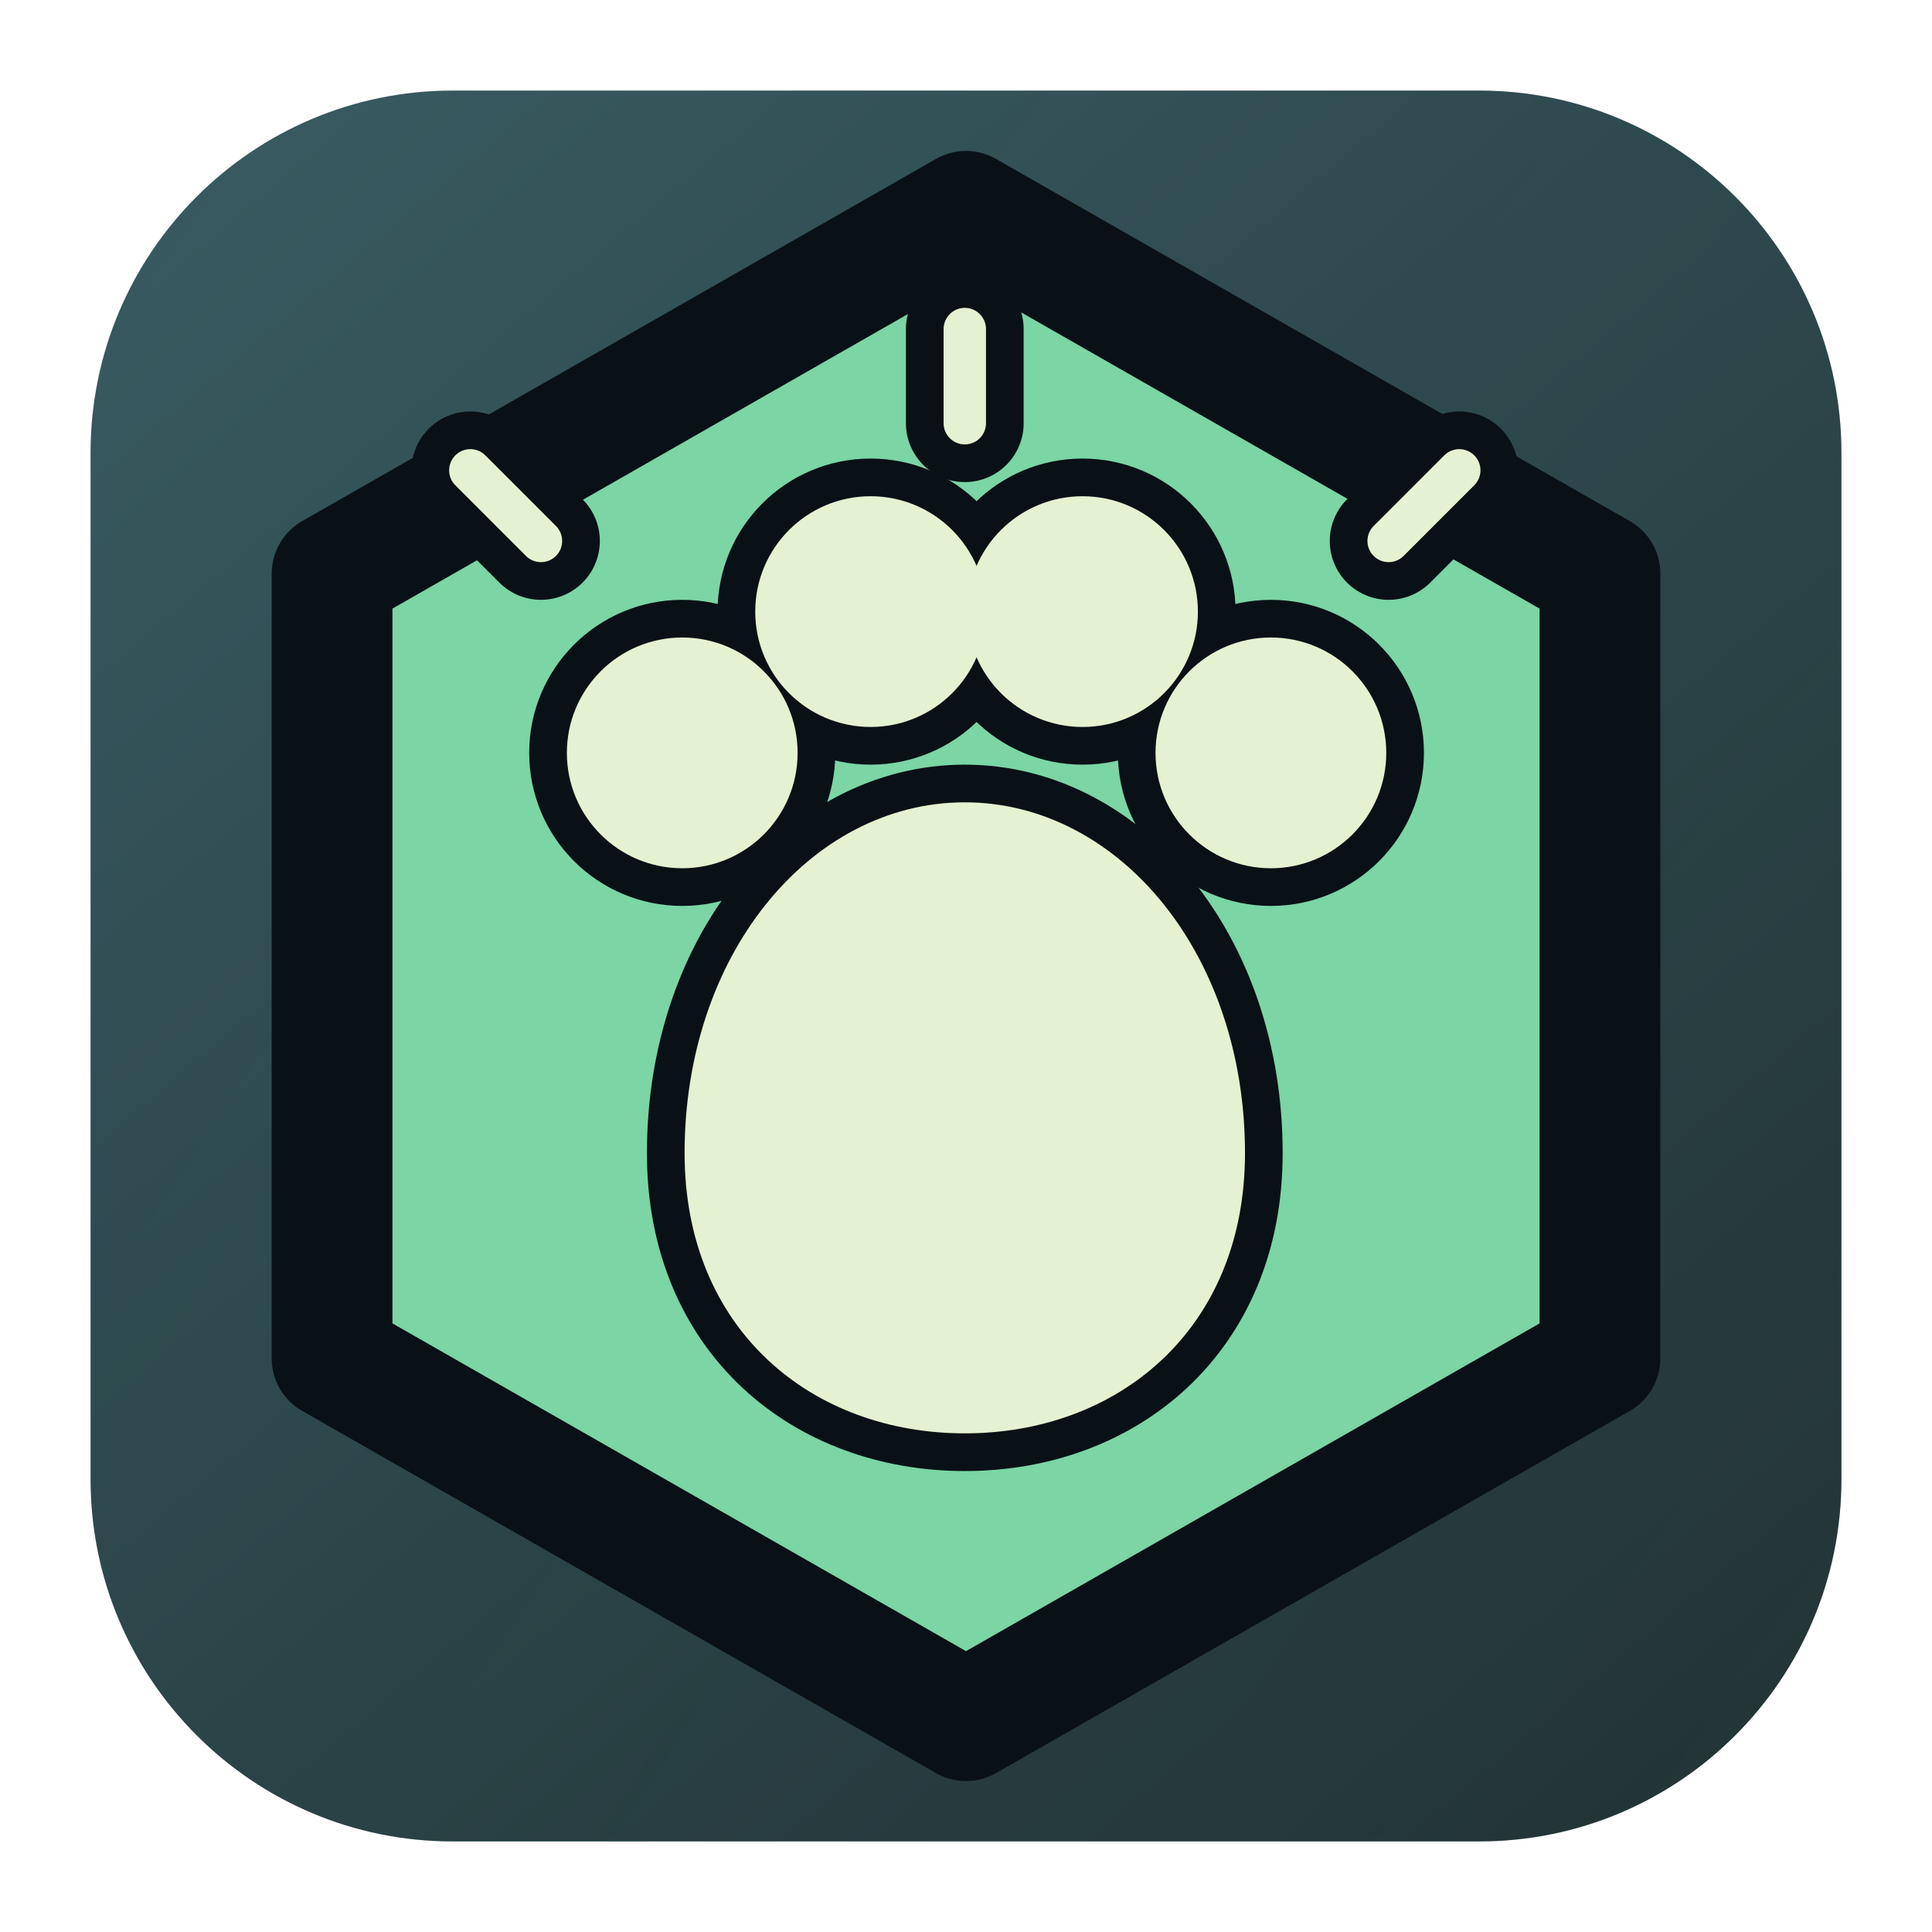
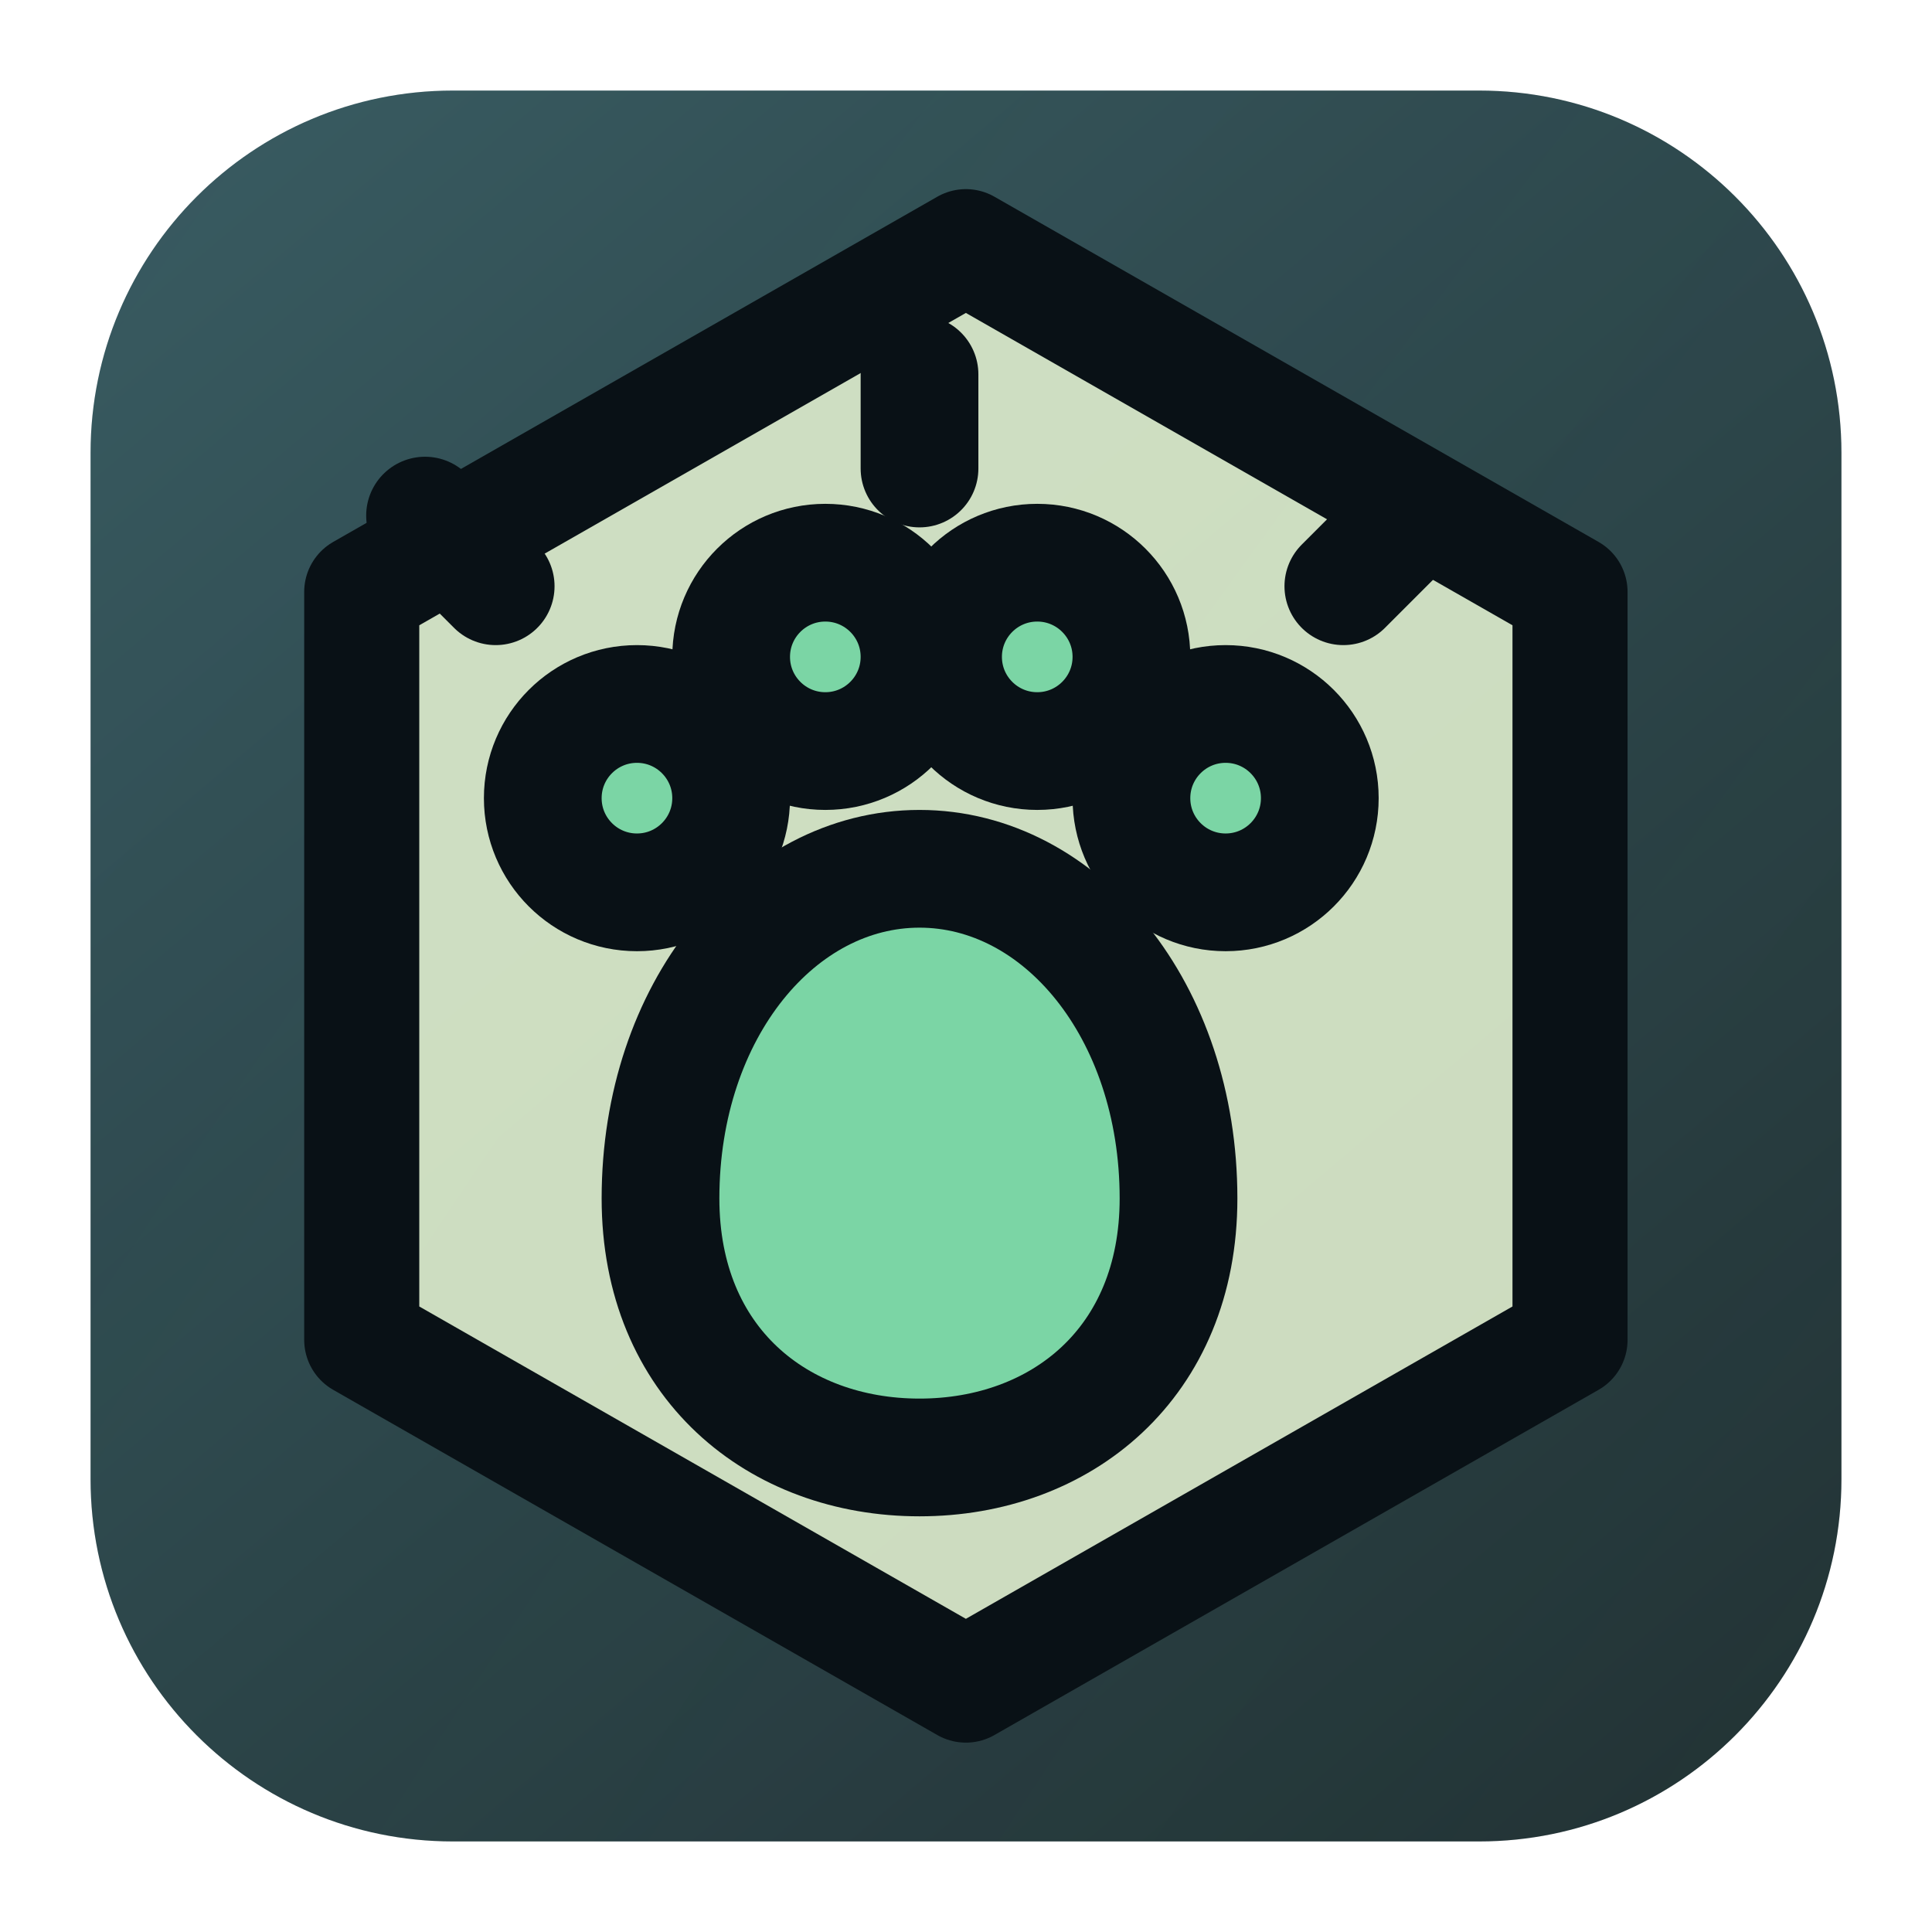
<svg xmlns="http://www.w3.org/2000/svg" viewBox="0 0 64 64" data-icon-canvas="full" data-icon-style="warrior-block" data-icon-kind="talent" data-icon-key="bear-talent-ursine-threat">
  <defs>
    <linearGradient id="bg" x1="8" y1="4" x2="57" y2="62" gradientUnits="userSpaceOnUse">
      <stop stop-color="#31505a" />
      <stop offset="1" stop-color="#172329" />
    </linearGradient>
    <radialGradient id="glow" cx="0" cy="0" r="1" gradientTransform="translate(23 18) rotate(48) scale(38)">
      <stop stop-color="#e3f2d1" stop-opacity=".3" />
      <stop offset="1" stop-color="#7bd5a5" stop-opacity="0" />
    </radialGradient>
  </defs>
  <rect x="3" y="3" width="58" height="58" rx="12" fill="url(#bg)" />
  <rect x="3" y="3" width="58" height="58" rx="12" fill="url(#glow)" />
-   <g data-icon-layer="core" fill="#7bd5a5" stroke="#091116" stroke-width="4" stroke-linejoin="round">
+   <g data-icon-layer="core" transform="translate(1.5 1.5) scale(.953)" fill="#e3f2d1" fill-opacity=".88" stroke="#091116" stroke-width="4" stroke-linejoin="round">
    <path d="m32 7 21 12v26L32 57 11 45V19Z" />
  </g>
-   <g data-icon-layer="symbol-outline" transform="translate(7 7) scale(.78)" fill="#e3f2d1" stroke="#091116" stroke-width="5" stroke-linecap="round" stroke-linejoin="round">
-     <path d="M21 40c0-8 5-14 11-14s11 6 11 14c0 7-5 11-11 11s-11-4-11-11Z" />
-     <circle cx="20" cy="23" r="4" />
-     <circle cx="28" cy="17" r="4" />
-     <circle cx="37" cy="17" r="4" />
-     <circle cx="45" cy="23" r="4" />
-     <path d="M32 9V5m-18 9-3-3m39 3 3-3" />
-   </g>
-   <g data-icon-layer="highlight" transform="translate(7 7) scale(.78)" fill="#e3f2d1" stroke="#e3f2d1" stroke-width="1.8" stroke-linecap="round" stroke-linejoin="round">
+   <g data-icon-layer="symbol-outline" transform="translate(5.5 8.5) scale(.78)" fill="#7bd5a5" stroke="#091116" stroke-width="5" stroke-linecap="round" stroke-linejoin="round">
    <path d="M21 40c0-8 5-14 11-14s11 6 11 14c0 7-5 11-11 11s-11-4-11-11Z" />
    <circle cx="20" cy="23" r="4" />
    <circle cx="28" cy="17" r="4" />
    <circle cx="37" cy="17" r="4" />
    <circle cx="45" cy="23" r="4" />
    <path d="M32 9V5m-18 9-3-3m39 3 3-3" />
  </g>
</svg>
